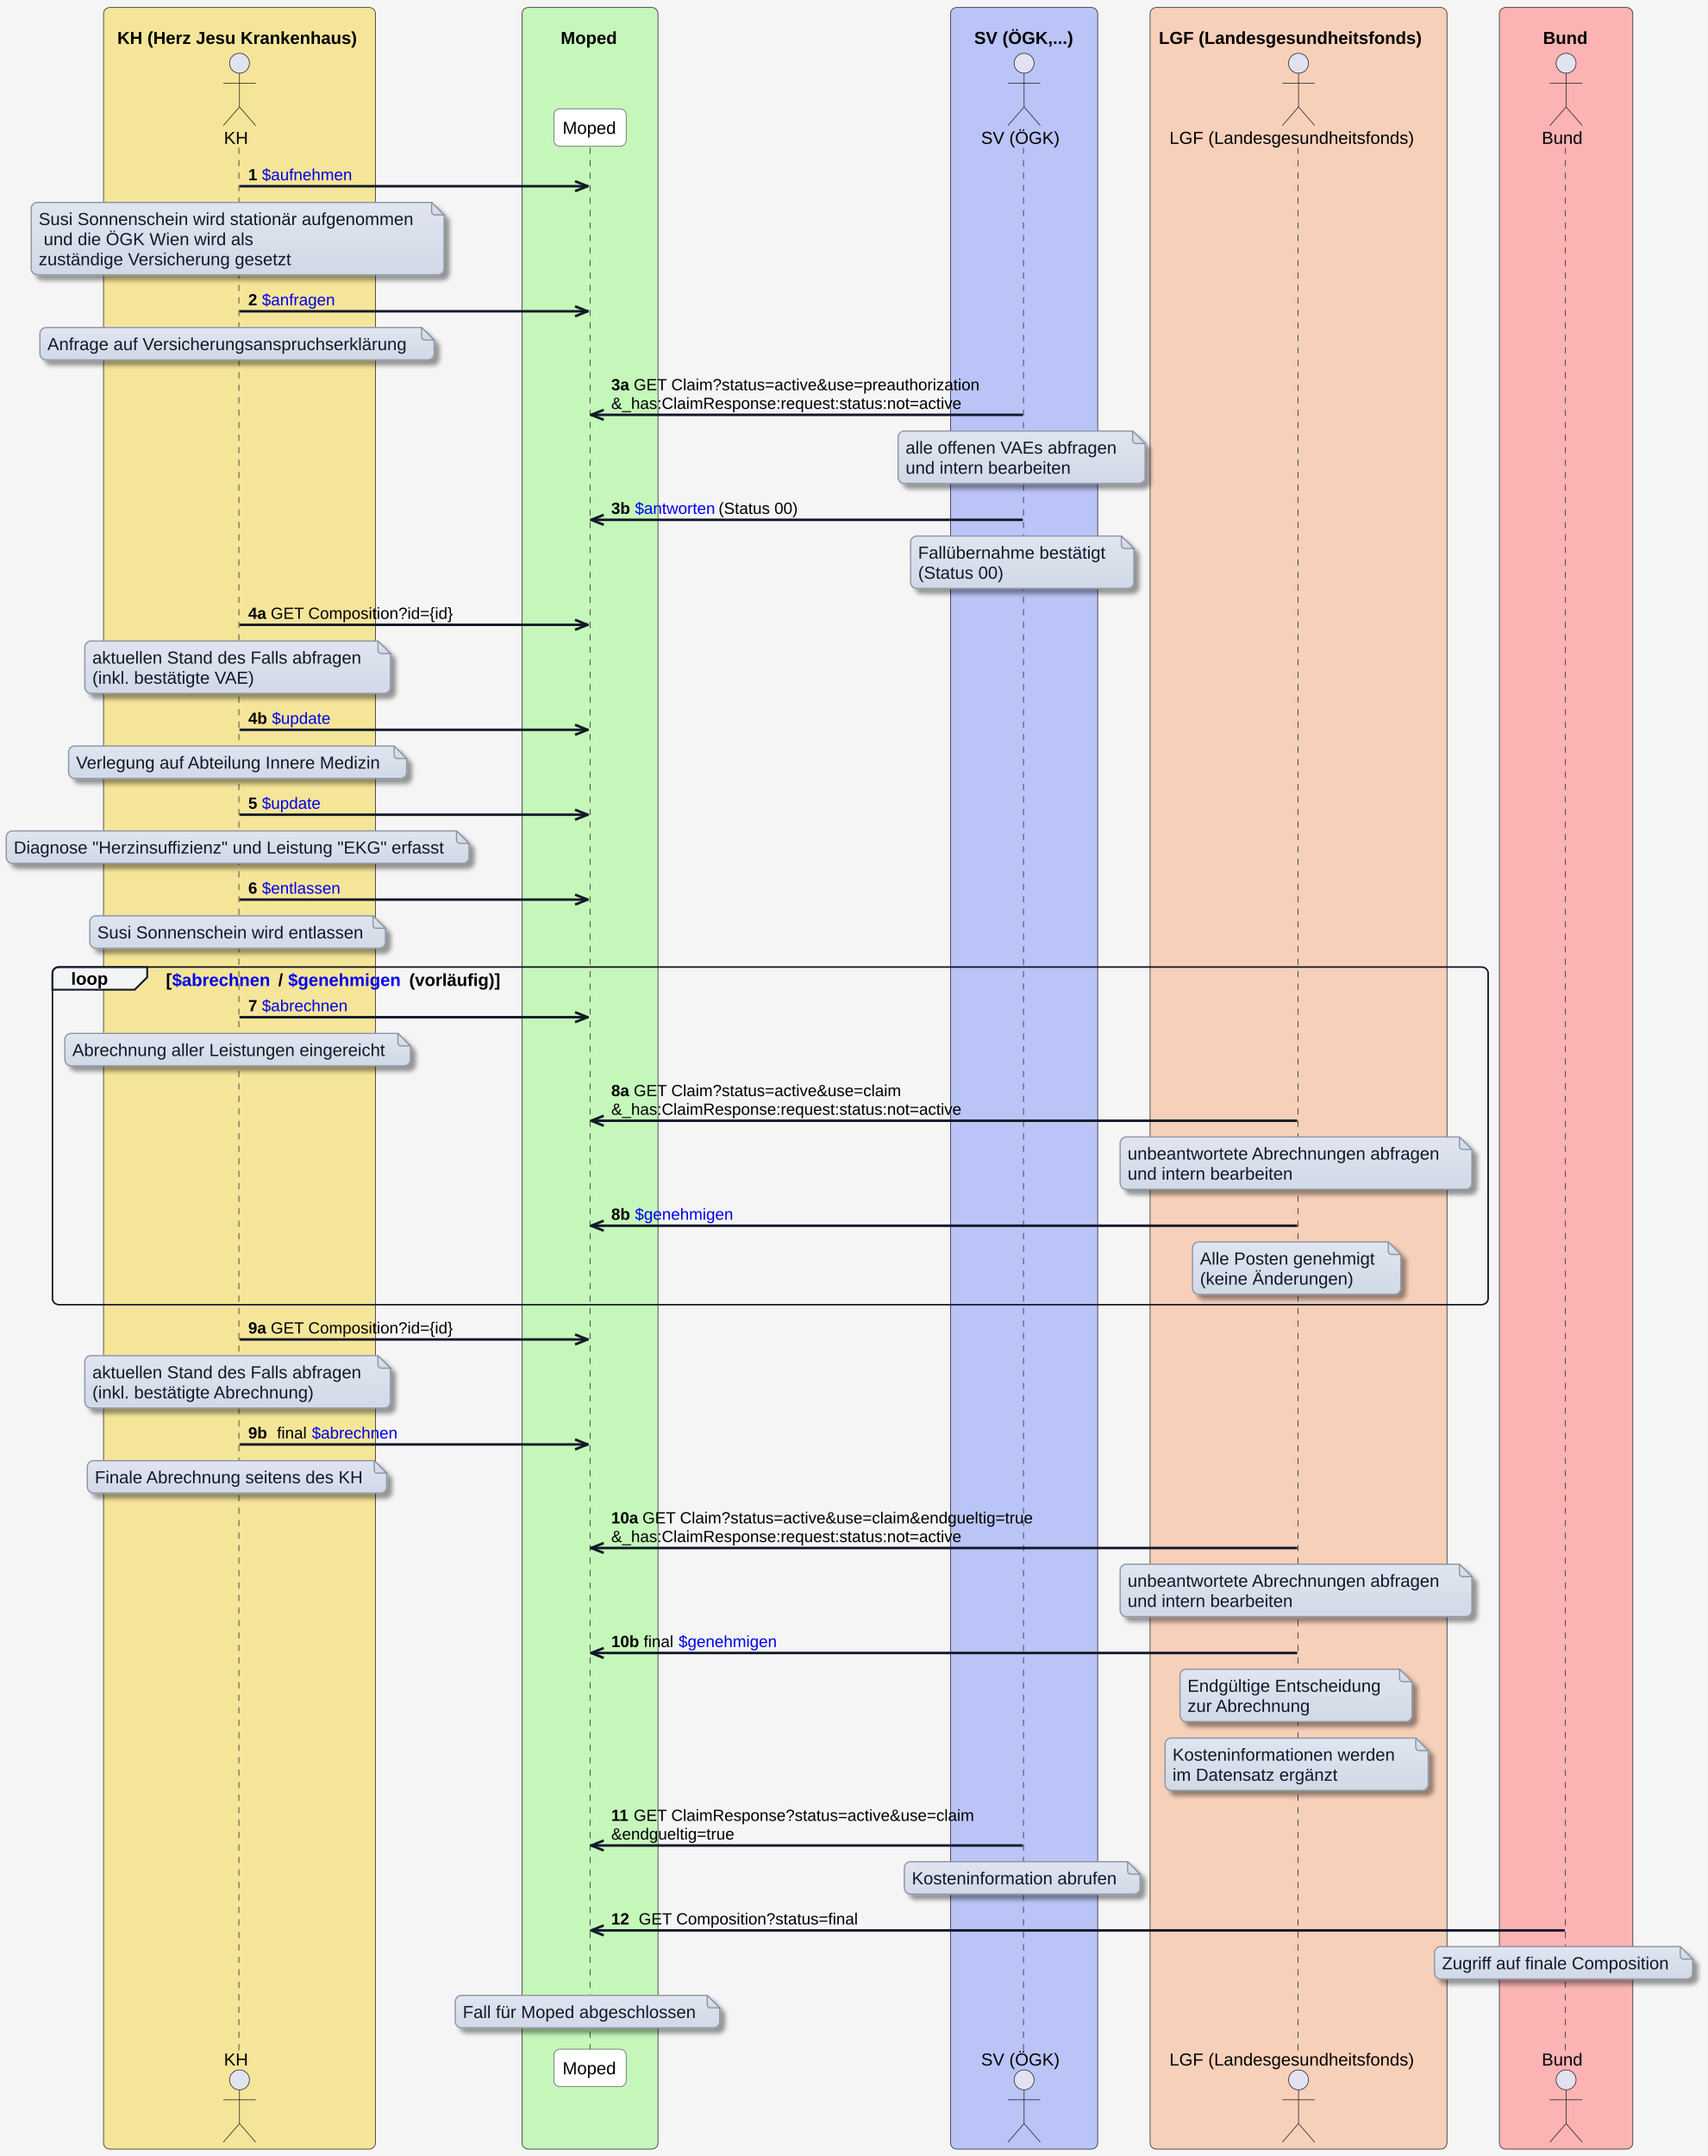
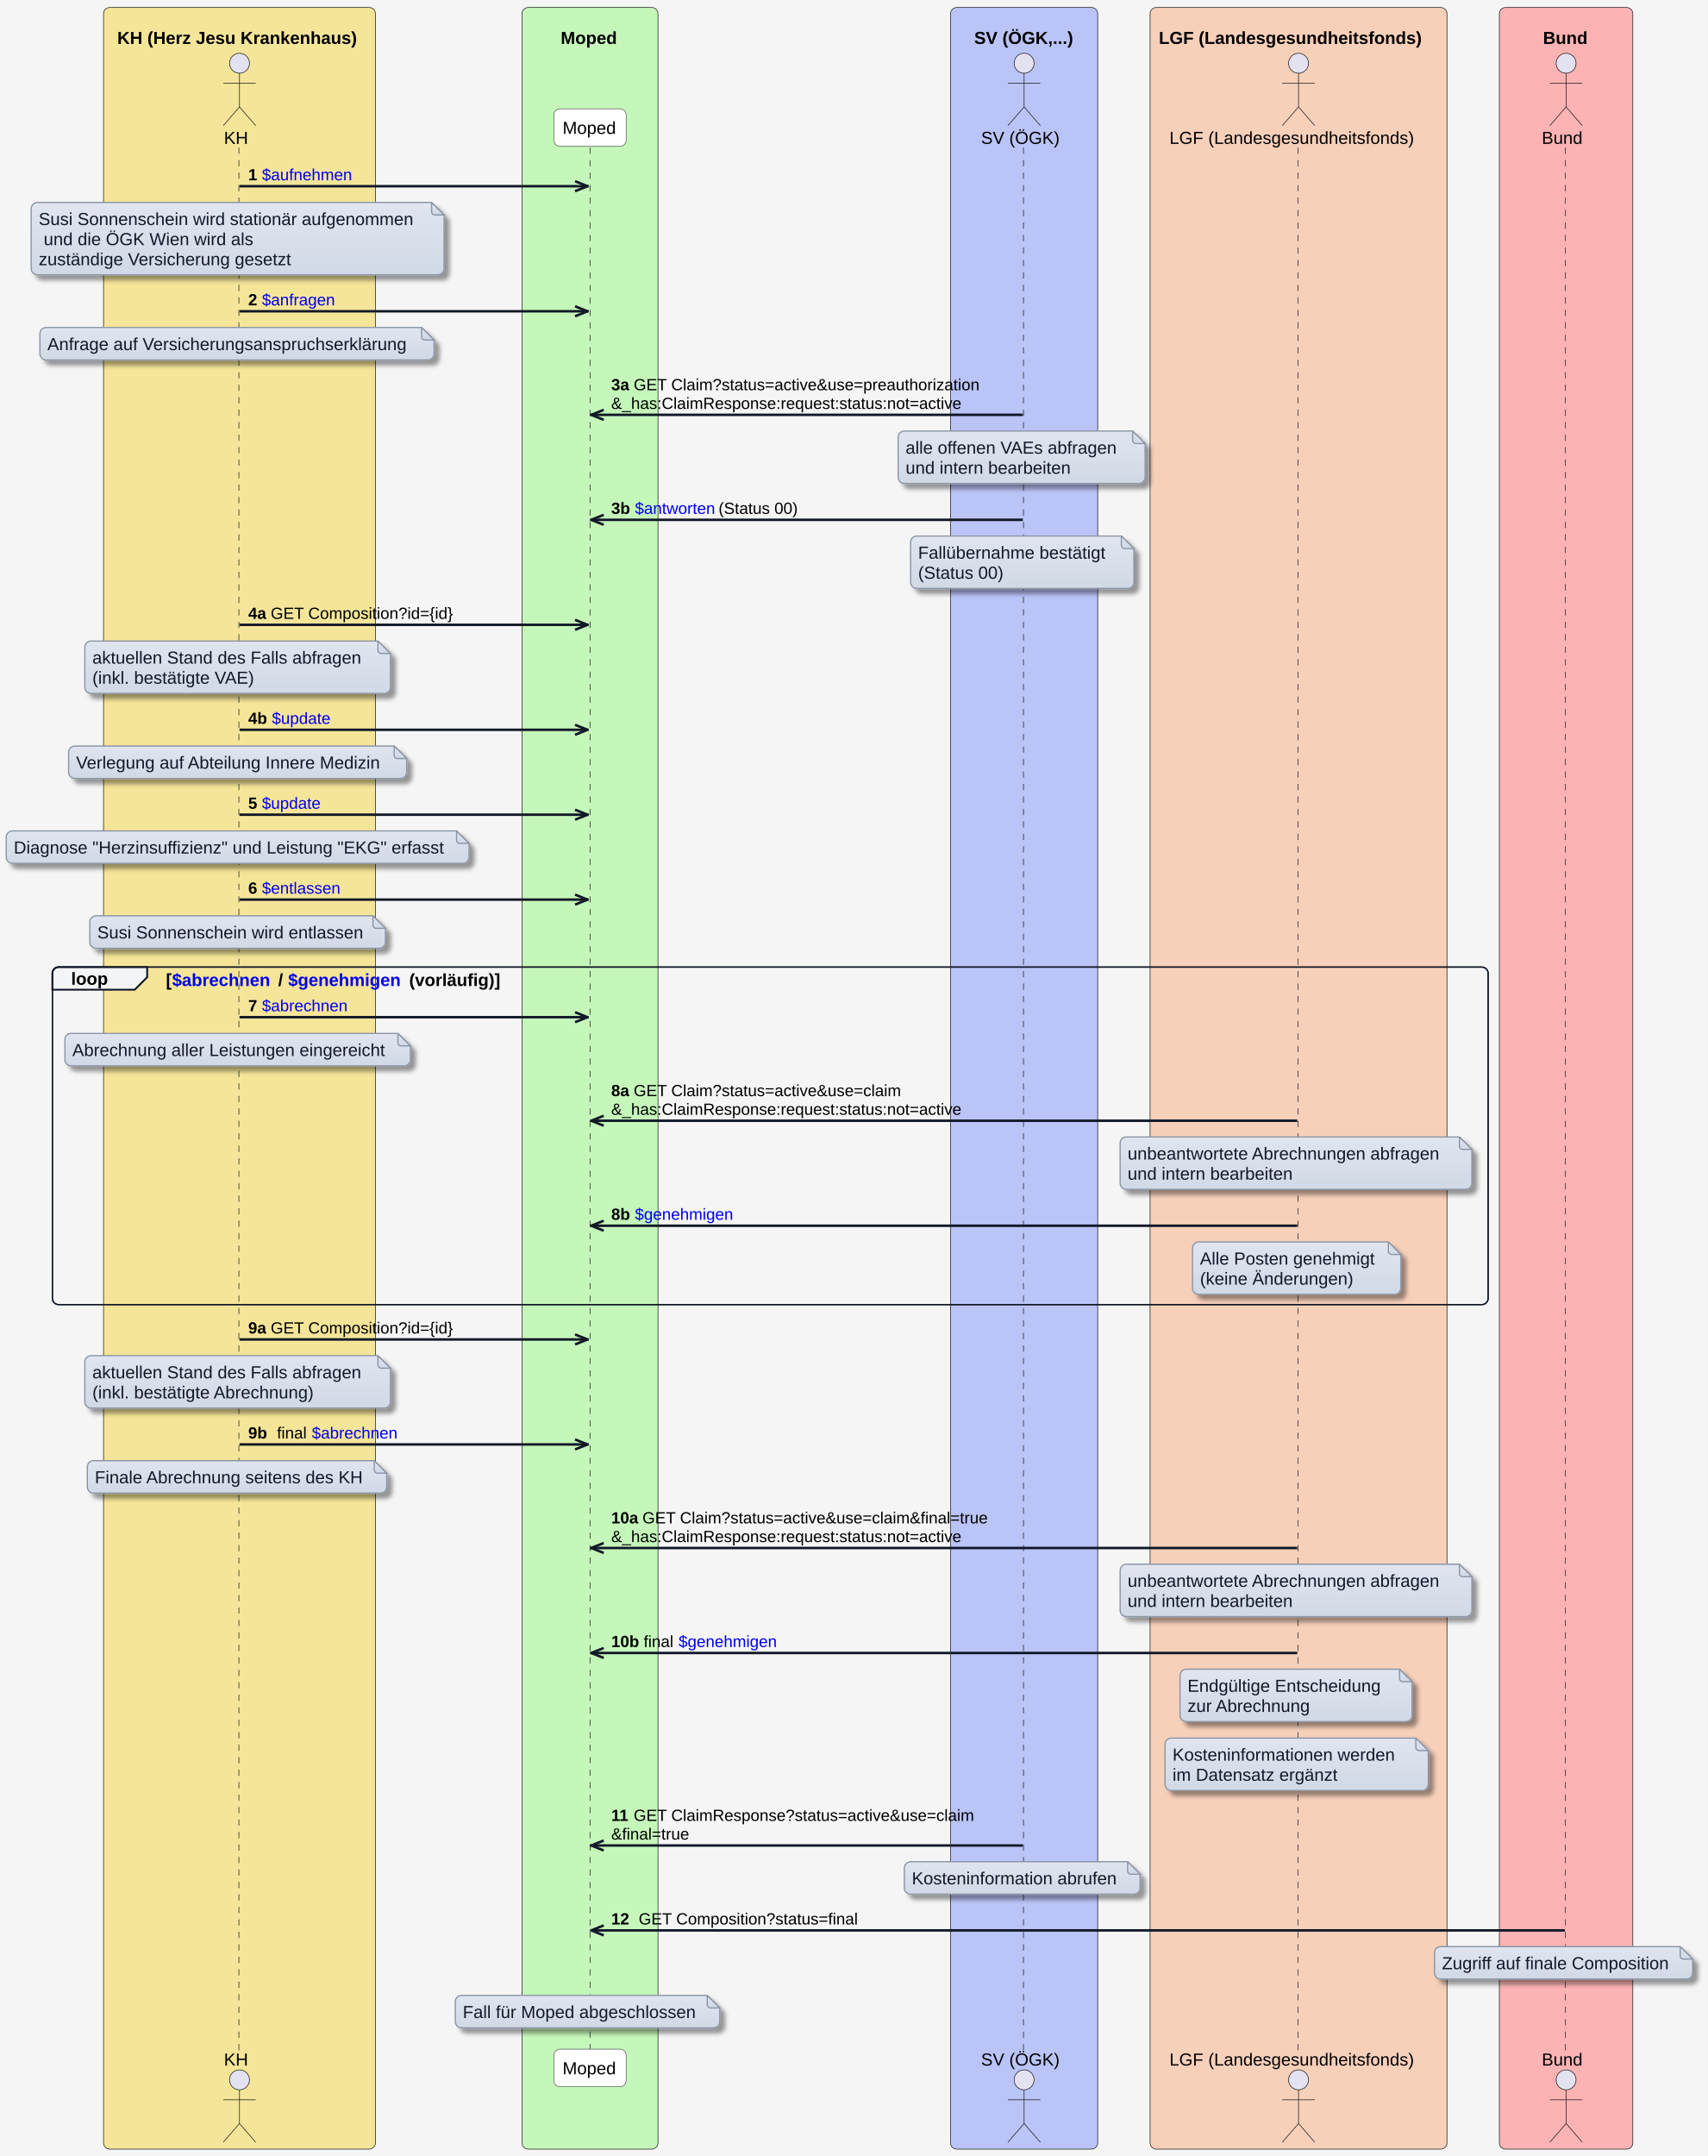
<svg xmlns="http://www.w3.org/2000/svg" xmlns:xlink="http://www.w3.org/1999/xlink" contentStyleType="text/css" height="1728px" preserveAspectRatio="none" style="width:1369px;height:1728px;background:#F5F5F5;" version="1.1" viewBox="0 0 1369 1728" width="1369px" zoomAndPan="magnify">
  <defs>
    <linearGradient id="gu6rpnaocur5y0" x1="50%" x2="50%" y1="0%" y2="100%">
      <stop offset="0%" stop-color="#E0E5F0" />
      <stop offset="100%" stop-color="#D1D9E6" />
    </linearGradient>
    <filter height="300%" id="fu6rpnaocur5y" width="300%" x="-1" y="-1">
      <feGaussianBlur result="blurOut" stdDeviation="2.0" />
      <feColorMatrix in="blurOut" result="blurOut2" type="matrix" values="0 0 0 0 0 0 0 0 0 0 0 0 0 0 0 0 0 0 .4 0" />
      <feOffset dx="4.0" dy="4.0" in="blurOut2" result="blurOut3" />
      <feBlend in="SourceGraphic" in2="blurOut3" mode="normal" />
    </filter>
  </defs>
  <g>
    <rect fill="#F5F5F5" height="1728" style="stroke:none;stroke-width:1.0;" width="1369" x="0" y="0" />
    <rect fill="#F5E599" height="1716.474" rx="5" ry="5" style="stroke:#181818;stroke-width:0.5;" width="218" x="83" y="6" />
    <text fill="#000000" font-family="Arial" font-size="14" font-weight="bold" lengthAdjust="spacing" textLength="4" x="86" y="19.132"> </text>
    <text fill="#000000" font-family="Arial" font-size="14" font-weight="bold" lengthAdjust="spacing" textLength="196" x="94" y="35.23">KH (Herz Jesu Krankenhaus)</text>
    <rect fill="#C5F7BA" height="1716.474" rx="5" ry="5" style="stroke:#181818;stroke-width:0.5;" width="109" x="418.5" y="6" />
    <text fill="#000000" font-family="Arial" font-size="14" font-weight="bold" lengthAdjust="spacing" textLength="4" x="421.5" y="19.132"> </text>
    <text fill="#000000" font-family="Arial" font-size="14" font-weight="bold" lengthAdjust="spacing" textLength="47" x="449.5" y="35.23">Moped</text>
    <rect fill="#BAC4F7" height="1716.474" rx="5" ry="5" style="stroke:#181818;stroke-width:0.5;" width="118" x="762" y="6" />
    <text fill="#000000" font-family="Arial" font-size="14" font-weight="bold" lengthAdjust="spacing" textLength="4" x="765" y="19.132"> </text>
    <text fill="#000000" font-family="Arial" font-size="14" font-weight="bold" lengthAdjust="spacing" textLength="80" x="781" y="35.23">SV (ÖGK,...)</text>
    <rect fill="#F7D0BA" height="1716.474" rx="5" ry="5" style="stroke:#181818;stroke-width:0.5;" width="238" x="922" y="6" />
    <text fill="#000000" font-family="Arial" font-size="14" font-weight="bold" lengthAdjust="spacing" textLength="4" x="925" y="19.132"> </text>
    <text fill="#000000" font-family="Arial" font-size="14" font-weight="bold" lengthAdjust="spacing" textLength="220" x="929" y="35.23">LGF (Landesgesundheitsfonds)</text>
    <rect fill="#FCB3B3" height="1716.474" rx="5" ry="5" style="stroke:#181818;stroke-width:0.5;" width="107" x="1202" y="6" />
    <text fill="#000000" font-family="Arial" font-size="14" font-weight="bold" lengthAdjust="spacing" textLength="4" x="1205" y="19.132"> </text>
    <text fill="#000000" font-family="Arial" font-size="14" font-weight="bold" lengthAdjust="spacing" textLength="37" x="1237" y="35.23">Bund</text>
    <rect fill="none" height="270.485" rx="5" ry="5" style="stroke:#111827;stroke-width:1.0;" width="1151" x="42" y="775.117" />
    <line style="stroke:#181818;stroke-width:0.5;stroke-dasharray:5.0,5.0;" x1="191.5" x2="191.5" y1="118.296" y2="1643.376" />
    <line style="stroke:#181818;stroke-width:0.5;stroke-dasharray:5.0,5.0;" x1="473" x2="473" y1="118.296" y2="1643.376" />
    <line style="stroke:#181818;stroke-width:0.5;stroke-dasharray:5.0,5.0;" x1="820.5" x2="820.5" y1="118.296" y2="1643.376" />
    <line style="stroke:#181818;stroke-width:0.5;stroke-dasharray:5.0,5.0;" x1="1040.5" x2="1040.5" y1="118.296" y2="1643.376" />
    <line style="stroke:#181818;stroke-width:0.5;stroke-dasharray:5.0,5.0;" x1="1255" x2="1255" y1="118.296" y2="1643.376" />
    <text fill="#000000" font-family="Arial" font-size="14" lengthAdjust="spacing" textLength="19" x="179.5" y="115.329">KH</text>
    <ellipse cx="192" cy="50.697" fill="#E2E2F0" rx="8" ry="8" style="stroke:#181818;stroke-width:0.5;" />
    <path d="M192,58.697 L192,85.697 M179,66.697 L205,66.697 M192,85.697 L179,100.697 M192,85.697 L205,100.697 " fill="none" style="stroke:#181818;stroke-width:0.5;" />
    <text fill="#000000" font-family="Arial" font-size="14" lengthAdjust="spacing" textLength="19" x="179.5" y="1655.507">KH</text>
    <ellipse cx="192" cy="1666.974" fill="#E2E2F0" rx="8" ry="8" style="stroke:#181818;stroke-width:0.5;" />
    <path d="M192,1674.974 L192,1701.974 M179,1682.974 L205,1682.974 M192,1701.974 L179,1716.974 M192,1701.974 L205,1716.974 " fill="none" style="stroke:#181818;stroke-width:0.5;" />
    <rect fill="#FFFFFF" height="30.099" rx="5" ry="5" style="stroke:#555555;stroke-width:0.5;" width="58" x="444" y="87.197" />
    <text fill="#000000" font-family="Arial" font-size="14" lengthAdjust="spacing" textLength="44" x="451" y="107.329">Moped</text>
    <rect fill="#FFFFFF" height="30.099" rx="5" ry="5" style="stroke:#555555;stroke-width:0.5;" width="58" x="444" y="1642.376" />
    <text fill="#000000" font-family="Arial" font-size="14" lengthAdjust="spacing" textLength="44" x="451" y="1662.507">Moped</text>
    <text fill="#000000" font-family="Arial" font-size="14" lengthAdjust="spacing" textLength="63" x="786.5" y="115.329">SV (ÖGK)</text>
    <ellipse cx="821" cy="50.697" fill="#E2E2F0" rx="8" ry="8" style="stroke:#181818;stroke-width:0.5;" />
    <path d="M821,58.697 L821,85.697 M808,66.697 L834,66.697 M821,85.697 L808,100.697 M821,85.697 L834,100.697 " fill="none" style="stroke:#181818;stroke-width:0.5;" />
    <text fill="#000000" font-family="Arial" font-size="14" lengthAdjust="spacing" textLength="63" x="786.5" y="1655.507">SV (ÖGK)</text>
    <ellipse cx="821" cy="1666.974" fill="#E2E2F0" rx="8" ry="8" style="stroke:#181818;stroke-width:0.5;" />
    <path d="M821,1674.974 L821,1701.974 M808,1682.974 L834,1682.974 M821,1701.974 L808,1716.974 M821,1701.974 L834,1716.974 " fill="none" style="stroke:#181818;stroke-width:0.5;" />
    <text fill="#000000" font-family="Arial" font-size="14" lengthAdjust="spacing" textLength="201" x="937.5" y="115.329">LGF (Landesgesundheitsfonds)</text>
    <ellipse cx="1041" cy="50.697" fill="#E2E2F0" rx="8" ry="8" style="stroke:#181818;stroke-width:0.5;" />
    <path d="M1041,58.697 L1041,85.697 M1028,66.697 L1054,66.697 M1041,85.697 L1028,100.697 M1041,85.697 L1054,100.697 " fill="none" style="stroke:#181818;stroke-width:0.5;" />
    <text fill="#000000" font-family="Arial" font-size="14" lengthAdjust="spacing" textLength="201" x="937.5" y="1655.507">LGF (Landesgesundheitsfonds)</text>
    <ellipse cx="1041" cy="1666.974" fill="#E2E2F0" rx="8" ry="8" style="stroke:#181818;stroke-width:0.5;" />
    <path d="M1041,1674.974 L1041,1701.974 M1028,1682.974 L1054,1682.974 M1041,1701.974 L1028,1716.974 M1041,1701.974 L1054,1716.974 " fill="none" style="stroke:#181818;stroke-width:0.5;" />
    <text fill="#000000" font-family="Arial" font-size="14" lengthAdjust="spacing" textLength="33" x="1236" y="115.329">Bund</text>
    <ellipse cx="1255.5" cy="50.697" fill="#E2E2F0" rx="8" ry="8" style="stroke:#181818;stroke-width:0.5;" />
    <path d="M1255.5,58.697 L1255.5,85.697 M1242.5,66.697 L1268.5,66.697 M1255.5,85.697 L1242.5,100.697 M1255.5,85.697 L1268.5,100.697 " fill="none" style="stroke:#181818;stroke-width:0.5;" />
    <text fill="#000000" font-family="Arial" font-size="14" lengthAdjust="spacing" textLength="33" x="1236" y="1655.507">Bund</text>
    <ellipse cx="1255.5" cy="1666.974" fill="#E2E2F0" rx="8" ry="8" style="stroke:#181818;stroke-width:0.5;" />
    <path d="M1255.5,1674.974 L1255.5,1701.974 M1242.5,1682.974 L1268.5,1682.974 M1255.5,1701.974 L1242.5,1716.974 M1255.5,1701.974 L1268.5,1716.974 " fill="none" style="stroke:#181818;stroke-width:0.5;" />
    <line style="stroke:#111827;stroke-width:2.0;" x1="471" x2="461" y1="149.245" y2="145.245" />
    <line style="stroke:#111827;stroke-width:2.0;" x1="471" x2="461" y1="149.245" y2="153.245" />
    <line style="stroke:#111827;stroke-width:2.0;" x1="192" x2="472" y1="149.245" y2="149.245" />
    <text fill="#000000" font-family="Arial" font-size="13" font-weight="bold" lengthAdjust="spacing" textLength="7" x="199" y="144.49">1</text>
    <text fill="#000000" font-family="Arial" font-size="13" lengthAdjust="spacing" textLength="4" x="206" y="144.49"> </text>
    <a href="OperationDefinition-MOPED.Patient.Aufnehmen.html" target="_top" title="OperationDefinition-MOPED.Patient.Aufnehmen.html" xlink:actuate="onRequest" xlink:href="OperationDefinition-MOPED.Patient.Aufnehmen.html" xlink:show="new" xlink:title="OperationDefinition-MOPED.Patient.Aufnehmen.html" xlink:type="simple">
      <text fill="#0000EE" font-family="Arial" font-size="13" lengthAdjust="spacing" textLength="71" x="210" y="144.49">$aufnehmen</text>
    </a>
    <path d="M25,167.245 L25,215.245 A5,5 0 0 0 30,220.245 L351,220.245 A5,5 0 0 0 356,215.245 L356,172.245 L346,162.245 L30,162.245 A5,5 0 0 0 25,167.245 " fill="url(#gu6rpnaocur5y0)" filter="url(#fu6rpnaocur5y)" style="stroke:#8B95A5;stroke-width:1.0;" />
    <path d="M346,162.245 L346,169.745 A2.5,2.5 0 0 0 348.5,172.245 L356,172.245 L346,162.245 " fill="url(#gu6rpnaocur5y0)" style="stroke:#8B95A5;stroke-width:1.0;" />
    <text fill="#111827" font-family="Arial" font-size="14" lengthAdjust="spacing" textLength="306" x="31" y="180.376">Susi Sonnenschein wird stationär aufgenommen</text>
    <text fill="#111827" font-family="Arial" font-size="14" lengthAdjust="spacing" textLength="170" x="35" y="196.475">und die ÖGK Wien wird als</text>
    <text fill="#111827" font-family="Arial" font-size="14" lengthAdjust="spacing" textLength="207" x="31" y="212.574">zuständige Versicherung gesetzt</text>
    <line style="stroke:#111827;stroke-width:2.0;" x1="471" x2="461" y1="249.489" y2="245.489" />
    <line style="stroke:#111827;stroke-width:2.0;" x1="471" x2="461" y1="249.489" y2="253.489" />
    <line style="stroke:#111827;stroke-width:2.0;" x1="192" x2="472" y1="249.489" y2="249.489" />
    <text fill="#000000" font-family="Arial" font-size="13" font-weight="bold" lengthAdjust="spacing" textLength="7" x="199" y="244.734">2</text>
    <text fill="#000000" font-family="Arial" font-size="13" lengthAdjust="spacing" textLength="4" x="206" y="244.734"> </text>
    <a href="OperationDefinition-MOPED.VAERequest.Anfragen.html" target="_top" title="OperationDefinition-MOPED.VAERequest.Anfragen.html" xlink:actuate="onRequest" xlink:href="OperationDefinition-MOPED.VAERequest.Anfragen.html" xlink:show="new" xlink:title="OperationDefinition-MOPED.VAERequest.Anfragen.html" xlink:type="simple">
      <text fill="#0000EE" font-family="Arial" font-size="13" lengthAdjust="spacing" textLength="57" x="210" y="244.734">$anfragen</text>
    </a>
    <path d="M32,267.489 L32,283.489 A5,5 0 0 0 37,288.489 L343,288.489 A5,5 0 0 0 348,283.489 L348,272.489 L338,262.489 L37,262.489 A5,5 0 0 0 32,267.489 " fill="url(#gu6rpnaocur5y0)" filter="url(#fu6rpnaocur5y)" style="stroke:#8B95A5;stroke-width:1.0;" />
    <path d="M338,262.489 L338,269.989 A2.5,2.5 0 0 0 340.5,272.489 L348,272.489 L338,262.489 " fill="url(#gu6rpnaocur5y0)" style="stroke:#8B95A5;stroke-width:1.0;" />
    <text fill="#111827" font-family="Arial" font-size="14" lengthAdjust="spacing" textLength="295" x="38" y="280.621">Anfrage auf Versicherungsanspruchserklärung</text>
    <line style="stroke:#111827;stroke-width:2.0;" x1="474" x2="484" y1="332.485" y2="328.485" />
    <line style="stroke:#111827;stroke-width:2.0;" x1="474" x2="484" y1="332.485" y2="336.485" />
    <line style="stroke:#111827;stroke-width:2.0;" x1="473" x2="820" y1="332.485" y2="332.485" />
    <text fill="#000000" font-family="Arial" font-size="13" font-weight="bold" lengthAdjust="spacing" textLength="14" x="490" y="312.782">3a</text>
    <text fill="#000000" font-family="Arial" font-size="13" lengthAdjust="spacing" textLength="280" x="508" y="312.782">GET Claim?status=active&amp;use=preauthorization</text>
    <text fill="#000000" font-family="Arial" font-size="13" lengthAdjust="spacing" textLength="284" x="490" y="327.731">&amp;_has:ClaimResponse:request:status:not=active</text>
    <path d="M720,350.485 L720,382.485 A5,5 0 0 0 725,387.485 L913,387.485 A5,5 0 0 0 918,382.485 L918,355.485 L908,345.485 L725,345.485 A5,5 0 0 0 720,350.485 " fill="url(#gu6rpnaocur5y0)" filter="url(#fu6rpnaocur5y)" style="stroke:#8B95A5;stroke-width:1.0;" />
    <path d="M908,345.485 L908,352.985 A2.5,2.5 0 0 0 910.5,355.485 L918,355.485 L908,345.485 " fill="url(#gu6rpnaocur5y0)" style="stroke:#8B95A5;stroke-width:1.0;" />
    <text fill="#111827" font-family="Arial" font-size="14" lengthAdjust="spacing" textLength="173" x="726" y="363.617">alle offenen VAEs abfragen</text>
    <text fill="#111827" font-family="Arial" font-size="14" lengthAdjust="spacing" textLength="136" x="726" y="379.716">und intern bearbeiten</text>
    <line style="stroke:#111827;stroke-width:2.0;" x1="474" x2="484" y1="416.631" y2="412.631" />
    <line style="stroke:#111827;stroke-width:2.0;" x1="474" x2="484" y1="416.631" y2="420.631" />
    <line style="stroke:#111827;stroke-width:2.0;" x1="473" x2="820" y1="416.631" y2="416.631" />
    <text fill="#000000" font-family="Arial" font-size="13" font-weight="bold" lengthAdjust="spacing" textLength="15" x="490" y="411.877">3b</text>
    <text fill="#000000" font-family="Arial" font-size="13" lengthAdjust="spacing" textLength="4" x="505" y="411.877"> </text>
    <a href="OperationDefinition-MOPED.Auf.Request.Antworten.html" target="_top" title="OperationDefinition-MOPED.Auf.Request.Antworten.html" xlink:actuate="onRequest" xlink:href="OperationDefinition-MOPED.Auf.Request.Antworten.html" xlink:show="new" xlink:title="OperationDefinition-MOPED.Auf.Request.Antworten.html" xlink:type="simple">
      <text fill="#0000EE" font-family="Arial" font-size="13" lengthAdjust="spacing" textLength="63" x="509" y="411.877">$antworten</text>
    </a>
    <text fill="#000000" font-family="Arial" font-size="13" lengthAdjust="spacing" textLength="64" x="576" y="411.877">(Status 00)</text>
    <path d="M730,434.631 L730,466.631 A5,5 0 0 0 735,471.631 L904,471.631 A5,5 0 0 0 909,466.631 L909,439.631 L899,429.631 L735,429.631 A5,5 0 0 0 730,434.631 " fill="url(#gu6rpnaocur5y0)" filter="url(#fu6rpnaocur5y)" style="stroke:#8B95A5;stroke-width:1.0;" />
    <path d="M899,429.631 L899,437.131 A2.5,2.5 0 0 0 901.5,439.631 L909,439.631 L899,429.631 " fill="url(#gu6rpnaocur5y0)" style="stroke:#8B95A5;stroke-width:1.0;" />
    <text fill="#111827" font-family="Arial" font-size="14" lengthAdjust="spacing" textLength="154" x="736" y="447.763">Fallübernahme bestätigt</text>
    <text fill="#111827" font-family="Arial" font-size="14" lengthAdjust="spacing" textLength="70" x="736" y="463.862">(Status 00)</text>
    <line style="stroke:#111827;stroke-width:2.0;" x1="471" x2="461" y1="500.777" y2="496.777" />
    <line style="stroke:#111827;stroke-width:2.0;" x1="471" x2="461" y1="500.777" y2="504.777" />
    <line style="stroke:#111827;stroke-width:2.0;" x1="192" x2="472" y1="500.777" y2="500.777" />
    <text fill="#000000" font-family="Arial" font-size="13" font-weight="bold" lengthAdjust="spacing" textLength="14" x="199" y="496.022">4a</text>
    <text fill="#000000" font-family="Arial" font-size="13" lengthAdjust="spacing" textLength="146" x="217" y="496.022">GET Composition?id={id}</text>
    <path d="M68,518.777 L68,550.777 A5,5 0 0 0 73,555.777 L308,555.777 A5,5 0 0 0 313,550.777 L313,523.777 L303,513.777 L73,513.777 A5,5 0 0 0 68,518.777 " fill="url(#gu6rpnaocur5y0)" filter="url(#fu6rpnaocur5y)" style="stroke:#8B95A5;stroke-width:1.0;" />
    <path d="M303,513.777 L303,521.277 A2.5,2.5 0 0 0 305.5,523.777 L313,523.777 L303,513.777 " fill="url(#gu6rpnaocur5y0)" style="stroke:#8B95A5;stroke-width:1.0;" />
    <text fill="#111827" font-family="Arial" font-size="14" lengthAdjust="spacing" textLength="220" x="74" y="531.909">aktuellen Stand des Falls abfragen</text>
    <text fill="#111827" font-family="Arial" font-size="14" lengthAdjust="spacing" textLength="132" x="74" y="548.008">(inkl. bestätigte VAE)</text>
    <line style="stroke:#111827;stroke-width:2.0;" x1="471" x2="461" y1="584.923" y2="580.923" />
    <line style="stroke:#111827;stroke-width:2.0;" x1="471" x2="461" y1="584.923" y2="588.923" />
    <line style="stroke:#111827;stroke-width:2.0;" x1="192" x2="472" y1="584.923" y2="584.923" />
    <text fill="#000000" font-family="Arial" font-size="13" font-weight="bold" lengthAdjust="spacing" textLength="15" x="199" y="580.168">4b</text>
    <text fill="#000000" font-family="Arial" font-size="13" lengthAdjust="spacing" textLength="4" x="214" y="580.168"> </text>
    <a href="OperationDefinition-MOPED.Daten.Update.html" target="_top" title="OperationDefinition-MOPED.Daten.Update.html" xlink:actuate="onRequest" xlink:href="OperationDefinition-MOPED.Daten.Update.html" xlink:show="new" xlink:title="OperationDefinition-MOPED.Daten.Update.html" xlink:type="simple">
      <text fill="#0000EE" font-family="Arial" font-size="13" lengthAdjust="spacing" textLength="46" x="218" y="580.168">$update</text>
    </a>
    <path d="M55,602.923 L55,618.923 A5,5 0 0 0 60,623.923 L321,623.923 A5,5 0 0 0 326,618.923 L326,607.923 L316,597.923 L60,597.923 A5,5 0 0 0 55,602.923 " fill="url(#gu6rpnaocur5y0)" filter="url(#fu6rpnaocur5y)" style="stroke:#8B95A5;stroke-width:1.0;" />
    <path d="M316,597.923 L316,605.423 A2.5,2.5 0 0 0 318.5,607.923 L326,607.923 L316,597.923 " fill="url(#gu6rpnaocur5y0)" style="stroke:#8B95A5;stroke-width:1.0;" />
    <text fill="#111827" font-family="Arial" font-size="14" lengthAdjust="spacing" textLength="250" x="61" y="616.055">Verlegung auf Abteilung Innere Medizin</text>
    <line style="stroke:#111827;stroke-width:2.0;" x1="471" x2="461" y1="652.971" y2="648.971" />
    <line style="stroke:#111827;stroke-width:2.0;" x1="471" x2="461" y1="652.971" y2="656.971" />
    <line style="stroke:#111827;stroke-width:2.0;" x1="192" x2="472" y1="652.971" y2="652.971" />
    <text fill="#000000" font-family="Arial" font-size="13" font-weight="bold" lengthAdjust="spacing" textLength="7" x="199" y="648.216">5</text>
    <text fill="#000000" font-family="Arial" font-size="13" lengthAdjust="spacing" textLength="4" x="206" y="648.216"> </text>
    <a href="OperationDefinition-MOPED.Daten.Update.html" target="_top" title="OperationDefinition-MOPED.Daten.Update.html" xlink:actuate="onRequest" xlink:href="OperationDefinition-MOPED.Daten.Update.html" xlink:show="new" xlink:title="OperationDefinition-MOPED.Daten.Update.html" xlink:type="simple">
      <text fill="#0000EE" font-family="Arial" font-size="13" lengthAdjust="spacing" textLength="46" x="210" y="648.216">$update</text>
    </a>
    <path d="M5,670.971 L5,686.971 A5,5 0 0 0 10,691.971 L371,691.971 A5,5 0 0 0 376,686.971 L376,675.971 L366,665.971 L10,665.971 A5,5 0 0 0 5,670.971 " fill="url(#gu6rpnaocur5y0)" filter="url(#fu6rpnaocur5y)" style="stroke:#8B95A5;stroke-width:1.0;" />
    <path d="M366,665.971 L366,673.471 A2.5,2.5 0 0 0 368.5,675.971 L376,675.971 L366,665.971 " fill="url(#gu6rpnaocur5y0)" style="stroke:#8B95A5;stroke-width:1.0;" />
    <text fill="#111827" font-family="Arial" font-size="14" lengthAdjust="spacing" textLength="350" x="11" y="684.102">Diagnose "Herzinsuffizienz" und Leistung "EKG" erfasst</text>
    <line style="stroke:#111827;stroke-width:2.0;" x1="471" x2="461" y1="721.018" y2="717.018" />
    <line style="stroke:#111827;stroke-width:2.0;" x1="471" x2="461" y1="721.018" y2="725.018" />
    <line style="stroke:#111827;stroke-width:2.0;" x1="192" x2="472" y1="721.018" y2="721.018" />
    <text fill="#000000" font-family="Arial" font-size="13" font-weight="bold" lengthAdjust="spacing" textLength="7" x="199" y="716.263">6</text>
    <text fill="#000000" font-family="Arial" font-size="13" lengthAdjust="spacing" textLength="4" x="206" y="716.263"> </text>
    <a href="OperationDefinition-MOPED.Patient.Entlassen.html" target="_top" title="OperationDefinition-MOPED.Patient.Entlassen.html" xlink:actuate="onRequest" xlink:href="OperationDefinition-MOPED.Patient.Entlassen.html" xlink:show="new" xlink:title="OperationDefinition-MOPED.Patient.Entlassen.html" xlink:type="simple">
      <text fill="#0000EE" font-family="Arial" font-size="13" lengthAdjust="spacing" textLength="63" x="210" y="716.263">$entlassen</text>
    </a>
    <path d="M72,739.018 L72,755.018 A5,5 0 0 0 77,760.018 L304,760.018 A5,5 0 0 0 309,755.018 L309,744.018 L299,734.018 L77,734.018 A5,5 0 0 0 72,739.018 " fill="url(#gu6rpnaocur5y0)" filter="url(#fu6rpnaocur5y)" style="stroke:#8B95A5;stroke-width:1.0;" />
    <path d="M299,734.018 L299,741.518 A2.5,2.5 0 0 0 301.5,744.018 L309,744.018 L299,734.018 " fill="url(#gu6rpnaocur5y0)" style="stroke:#8B95A5;stroke-width:1.0;" />
    <text fill="#111827" font-family="Arial" font-size="14" lengthAdjust="spacing" textLength="216" x="78" y="752.15">Susi Sonnenschein wird entlassen</text>
    <path d="M47,775.117 L118,775.117 L118,783.215 L108,793.215 L42,793.215 L42,780.117 A5,5 0 0 1 47,775.117 " fill="#F3F4F6" style="stroke:#111827;stroke-width:1.5;" />
    <rect fill="none" height="270.485" rx="5" ry="5" style="stroke:#111827;stroke-width:1.0;" width="1151" x="42" y="775.117" />
    <text fill="#000000" font-family="Arial" font-size="14" font-weight="bold" lengthAdjust="spacing" textLength="31" x="57" y="789.249">loop</text>
    <text fill="#000000" font-family="Arial" font-size="14" font-weight="bold" lengthAdjust="spacing" textLength="5" x="133" y="790.249">[</text>
    <a href="OperationDefinition-MOPED.Encounter.Abrechnen.html" target="_top" title="OperationDefinition-MOPED.Encounter.Abrechnen.html" xlink:actuate="onRequest" xlink:href="OperationDefinition-MOPED.Encounter.Abrechnen.html" xlink:show="new" xlink:title="OperationDefinition-MOPED.Encounter.Abrechnen.html" xlink:type="simple">
      <text fill="#0000EE" font-family="Arial" font-size="14" font-weight="bold" lengthAdjust="spacing" textLength="81" x="138" y="790.249">$abrechnen</text>
    </a>
    <text fill="#000000" font-family="Arial" font-size="14" font-weight="bold" lengthAdjust="spacing" textLength="4" x="223" y="790.249">/</text>
    <a href="OperationDefinition-MOPED.Abrechnung.Genehmigen.html" target="_top" title="OperationDefinition-MOPED.Abrechnung.Genehmigen.html" xlink:actuate="onRequest" xlink:href="OperationDefinition-MOPED.Abrechnung.Genehmigen.html" xlink:show="new" xlink:title="OperationDefinition-MOPED.Abrechnung.Genehmigen.html" xlink:type="simple">
      <text fill="#0000EE" font-family="Arial" font-size="14" font-weight="bold" lengthAdjust="spacing" textLength="93" x="231" y="790.249">$genehmigen</text>
    </a>
    <text fill="#000000" font-family="Arial" font-size="14" font-weight="bold" lengthAdjust="spacing" textLength="76" x="328" y="790.249">(vorläufig)]</text>
    <line style="stroke:#111827;stroke-width:2.0;" x1="471" x2="461" y1="815.263" y2="811.263" />
    <line style="stroke:#111827;stroke-width:2.0;" x1="471" x2="461" y1="815.263" y2="819.263" />
    <line style="stroke:#111827;stroke-width:2.0;" x1="192" x2="472" y1="815.263" y2="815.263" />
    <text fill="#000000" font-family="Arial" font-size="13" font-weight="bold" lengthAdjust="spacing" textLength="7" x="199" y="810.508">7</text>
    <text fill="#000000" font-family="Arial" font-size="13" lengthAdjust="spacing" textLength="4" x="206" y="810.508"> </text>
    <a href="OperationDefinition-MOPED.Encounter.Abrechnen.html" target="_top" title="OperationDefinition-MOPED.Encounter.Abrechnen.html" xlink:actuate="onRequest" xlink:href="OperationDefinition-MOPED.Encounter.Abrechnen.html" xlink:show="new" xlink:title="OperationDefinition-MOPED.Encounter.Abrechnen.html" xlink:type="simple">
      <text fill="#0000EE" font-family="Arial" font-size="13" lengthAdjust="spacing" textLength="67" x="210" y="810.508">$abrechnen</text>
    </a>
    <path d="M52,833.263 L52,849.263 A5,5 0 0 0 57,854.263 L324,854.263 A5,5 0 0 0 329,849.263 L329,838.263 L319,828.263 L57,828.263 A5,5 0 0 0 52,833.263 " fill="url(#gu6rpnaocur5y0)" filter="url(#fu6rpnaocur5y)" style="stroke:#8B95A5;stroke-width:1.0;" />
    <path d="M319,828.263 L319,835.763 A2.5,2.5 0 0 0 321.5,838.263 L329,838.263 L319,828.263 " fill="url(#gu6rpnaocur5y0)" style="stroke:#8B95A5;stroke-width:1.0;" />
    <text fill="#111827" font-family="Arial" font-size="14" lengthAdjust="spacing" textLength="256" x="58" y="846.394">Abrechnung aller Leistungen eingereicht</text>
    <line style="stroke:#111827;stroke-width:2.0;" x1="474" x2="484" y1="898.259" y2="894.259" />
    <line style="stroke:#111827;stroke-width:2.0;" x1="474" x2="484" y1="898.259" y2="902.259" />
    <line style="stroke:#111827;stroke-width:2.0;" x1="473" x2="1040" y1="898.259" y2="898.259" />
    <text fill="#000000" font-family="Arial" font-size="13" font-weight="bold" lengthAdjust="spacing" textLength="14" x="490" y="878.555">8a</text>
    <text fill="#000000" font-family="Arial" font-size="13" lengthAdjust="spacing" textLength="219" x="508" y="878.555">GET Claim?status=active&amp;use=claim</text>
    <text fill="#000000" font-family="Arial" font-size="13" lengthAdjust="spacing" textLength="284" x="490" y="893.504">&amp;_has:ClaimResponse:request:status:not=active</text>
    <path d="M898,916.259 L898,948.259 A5,5 0 0 0 903,953.259 L1175,953.259 A5,5 0 0 0 1180,948.259 L1180,921.259 L1170,911.259 L903,911.259 A5,5 0 0 0 898,916.259 " fill="url(#gu6rpnaocur5y0)" filter="url(#fu6rpnaocur5y)" style="stroke:#8B95A5;stroke-width:1.0;" />
    <path d="M1170,911.259 L1170,918.759 A2.5,2.5 0 0 0 1172.5,921.259 L1180,921.259 L1170,911.259 " fill="url(#gu6rpnaocur5y0)" style="stroke:#8B95A5;stroke-width:1.0;" />
    <text fill="#111827" font-family="Arial" font-size="14" lengthAdjust="spacing" textLength="257" x="904" y="929.391">unbeantwortete Abrechnungen abfragen</text>
    <text fill="#111827" font-family="Arial" font-size="14" lengthAdjust="spacing" textLength="136" x="904" y="945.489">und intern bearbeiten</text>
    <line style="stroke:#111827;stroke-width:2.0;" x1="474" x2="484" y1="982.405" y2="978.405" />
    <line style="stroke:#111827;stroke-width:2.0;" x1="474" x2="484" y1="982.405" y2="986.405" />
    <line style="stroke:#111827;stroke-width:2.0;" x1="473" x2="1040" y1="982.405" y2="982.405" />
    <text fill="#000000" font-family="Arial" font-size="13" font-weight="bold" lengthAdjust="spacing" textLength="15" x="490" y="977.65">8b</text>
    <text fill="#000000" font-family="Arial" font-size="13" lengthAdjust="spacing" textLength="4" x="505" y="977.65"> </text>
    <a href="OperationDefinition-MOPED.Abrechnung.Genehmigen.html" target="_top" title="OperationDefinition-MOPED.Abrechnung.Genehmigen.html" xlink:actuate="onRequest" xlink:href="OperationDefinition-MOPED.Abrechnung.Genehmigen.html" xlink:show="new" xlink:title="OperationDefinition-MOPED.Abrechnung.Genehmigen.html" xlink:type="simple">
      <text fill="#0000EE" font-family="Arial" font-size="13" lengthAdjust="spacing" textLength="77" x="509" y="977.65">$genehmigen</text>
    </a>
    <path d="M956,1000.405 L956,1032.405 A5,5 0 0 0 961,1037.405 L1118,1037.405 A5,5 0 0 0 1123,1032.405 L1123,1005.405 L1113,995.405 L961,995.405 A5,5 0 0 0 956,1000.405 " fill="url(#gu6rpnaocur5y0)" filter="url(#fu6rpnaocur5y)" style="stroke:#8B95A5;stroke-width:1.0;" />
    <path d="M1113,995.405 L1113,1002.905 A2.5,2.5 0 0 0 1115.5,1005.405 L1123,1005.405 L1113,995.405 " fill="url(#gu6rpnaocur5y0)" style="stroke:#8B95A5;stroke-width:1.0;" />
    <text fill="#111827" font-family="Arial" font-size="14" lengthAdjust="spacing" textLength="142" x="962" y="1013.537">Alle Posten genehmigt</text>
    <text fill="#111827" font-family="Arial" font-size="14" lengthAdjust="spacing" textLength="126" x="962" y="1029.635">(keine Änderungen)</text>
    <line style="stroke:#111827;stroke-width:2.0;" x1="471" x2="461" y1="1073.551" y2="1069.551" />
    <line style="stroke:#111827;stroke-width:2.0;" x1="471" x2="461" y1="1073.551" y2="1077.551" />
    <line style="stroke:#111827;stroke-width:2.0;" x1="192" x2="472" y1="1073.551" y2="1073.551" />
    <text fill="#000000" font-family="Arial" font-size="13" font-weight="bold" lengthAdjust="spacing" textLength="14" x="199" y="1068.796">9a</text>
    <text fill="#000000" font-family="Arial" font-size="13" lengthAdjust="spacing" textLength="146" x="217" y="1068.796">GET Composition?id={id}</text>
    <path d="M68,1091.551 L68,1123.551 A5,5 0 0 0 73,1128.551 L308,1128.551 A5,5 0 0 0 313,1123.551 L313,1096.551 L303,1086.551 L73,1086.551 A5,5 0 0 0 68,1091.551 " fill="url(#gu6rpnaocur5y0)" filter="url(#fu6rpnaocur5y)" style="stroke:#8B95A5;stroke-width:1.0;" />
    <path d="M303,1086.551 L303,1094.051 A2.5,2.5 0 0 0 305.5,1096.551 L313,1096.551 L303,1086.551 " fill="url(#gu6rpnaocur5y0)" style="stroke:#8B95A5;stroke-width:1.0;" />
    <text fill="#111827" font-family="Arial" font-size="14" lengthAdjust="spacing" textLength="220" x="74" y="1104.683">aktuellen Stand des Falls abfragen</text>
    <text fill="#111827" font-family="Arial" font-size="14" lengthAdjust="spacing" textLength="182" x="74" y="1120.781">(inkl. bestätigte Abrechnung)</text>
    <line style="stroke:#111827;stroke-width:2.0;" x1="471" x2="461" y1="1157.697" y2="1153.697" />
    <line style="stroke:#111827;stroke-width:2.0;" x1="471" x2="461" y1="1157.697" y2="1161.697" />
    <line style="stroke:#111827;stroke-width:2.0;" x1="192" x2="472" y1="1157.697" y2="1157.697" />
    <text fill="#000000" font-family="Arial" font-size="13" font-weight="bold" lengthAdjust="spacing" textLength="15" x="199" y="1152.942">9b</text>
    <text fill="#000000" font-family="Arial" font-size="13" lengthAdjust="spacing" textLength="24" x="222" y="1152.942">final</text>
    <a href="OperationDefinition-MOPED.Encounter.Abrechnen.html" target="_top" title="OperationDefinition-MOPED.Encounter.Abrechnen.html" xlink:actuate="onRequest" xlink:href="OperationDefinition-MOPED.Encounter.Abrechnen.html" xlink:show="new" xlink:title="OperationDefinition-MOPED.Encounter.Abrechnen.html" xlink:type="simple">
      <text fill="#0000EE" font-family="Arial" font-size="13" lengthAdjust="spacing" textLength="67" x="250" y="1152.942">$abrechnen</text>
    </a>
    <path d="M70,1175.697 L70,1191.697 A5,5 0 0 0 75,1196.697 L305,1196.697 A5,5 0 0 0 310,1191.697 L310,1180.697 L300,1170.697 L75,1170.697 A5,5 0 0 0 70,1175.697 " fill="url(#gu6rpnaocur5y0)" filter="url(#fu6rpnaocur5y)" style="stroke:#8B95A5;stroke-width:1.0;" />
    <path d="M300,1170.697 L300,1178.197 A2.5,2.5 0 0 0 302.5,1180.697 L310,1180.697 L300,1170.697 " fill="url(#gu6rpnaocur5y0)" style="stroke:#8B95A5;stroke-width:1.0;" />
    <text fill="#111827" font-family="Arial" font-size="14" lengthAdjust="spacing" textLength="219" x="76" y="1188.829">Finale Abrechnung seitens des KH</text>
    <line style="stroke:#111827;stroke-width:2.0;" x1="474" x2="484" y1="1240.693" y2="1236.693" />
    <line style="stroke:#111827;stroke-width:2.0;" x1="474" x2="484" y1="1240.693" y2="1244.693" />
    <line style="stroke:#111827;stroke-width:2.0;" x1="473" x2="1040" y1="1240.693" y2="1240.693" />
    <text fill="#000000" font-family="Arial" font-size="13" font-weight="bold" lengthAdjust="spacing" textLength="21" x="490" y="1220.989">10a</text>
-     <text fill="#000000" font-family="Arial" font-size="13" lengthAdjust="spacing" textLength="317" x="515" y="1220.989">GET Claim?status=active&amp;use=claim&amp;endgueltig=true</text>
+     <text fill="#000000" font-family="Arial" font-size="13" lengthAdjust="spacing" textLength="317" x="515" y="1220.989">GET Claim?status=active&amp;use=claim&amp;final=true</text>
    <text fill="#000000" font-family="Arial" font-size="13" lengthAdjust="spacing" textLength="284" x="490" y="1235.938">&amp;_has:ClaimResponse:request:status:not=active</text>
    <path d="M898,1258.693 L898,1290.693 A5,5 0 0 0 903,1295.693 L1175,1295.693 A5,5 0 0 0 1180,1290.693 L1180,1263.693 L1170,1253.693 L903,1253.693 A5,5 0 0 0 898,1258.693 " fill="url(#gu6rpnaocur5y0)" filter="url(#fu6rpnaocur5y)" style="stroke:#8B95A5;stroke-width:1.0;" />
    <path d="M1170,1253.693 L1170,1261.193 A2.5,2.5 0 0 0 1172.5,1263.693 L1180,1263.693 L1170,1253.693 " fill="url(#gu6rpnaocur5y0)" style="stroke:#8B95A5;stroke-width:1.0;" />
    <text fill="#111827" font-family="Arial" font-size="14" lengthAdjust="spacing" textLength="257" x="904" y="1271.825">unbeantwortete Abrechnungen abfragen</text>
    <text fill="#111827" font-family="Arial" font-size="14" lengthAdjust="spacing" textLength="136" x="904" y="1287.923">und intern bearbeiten</text>
    <line style="stroke:#111827;stroke-width:2.0;" x1="474" x2="484" y1="1324.839" y2="1320.839" />
    <line style="stroke:#111827;stroke-width:2.0;" x1="474" x2="484" y1="1324.839" y2="1328.839" />
    <line style="stroke:#111827;stroke-width:2.0;" x1="473" x2="1040" y1="1324.839" y2="1324.839" />
    <text fill="#000000" font-family="Arial" font-size="13" font-weight="bold" lengthAdjust="spacing" textLength="22" x="490" y="1320.084">10b</text>
    <text fill="#000000" font-family="Arial" font-size="13" lengthAdjust="spacing" textLength="24" x="516" y="1320.084">final</text>
    <a href="OperationDefinition-MOPED.Abrechnung.Genehmigen.html" target="_top" title="OperationDefinition-MOPED.Abrechnung.Genehmigen.html" xlink:actuate="onRequest" xlink:href="OperationDefinition-MOPED.Abrechnung.Genehmigen.html" xlink:show="new" xlink:title="OperationDefinition-MOPED.Abrechnung.Genehmigen.html" xlink:type="simple">
      <text fill="#0000EE" font-family="Arial" font-size="13" lengthAdjust="spacing" textLength="77" x="544" y="1320.084">$genehmigen</text>
    </a>
    <path d="M946,1342.839 L946,1374.839 A5,5 0 0 0 951,1379.839 L1127,1379.839 A5,5 0 0 0 1132,1374.839 L1132,1347.839 L1122,1337.839 L951,1337.839 A5,5 0 0 0 946,1342.839 " fill="url(#gu6rpnaocur5y0)" filter="url(#fu6rpnaocur5y)" style="stroke:#8B95A5;stroke-width:1.0;" />
    <path d="M1122,1337.839 L1122,1345.339 A2.5,2.5 0 0 0 1124.5,1347.839 L1132,1347.839 L1122,1337.839 " fill="url(#gu6rpnaocur5y0)" style="stroke:#8B95A5;stroke-width:1.0;" />
    <text fill="#111827" font-family="Arial" font-size="14" lengthAdjust="spacing" textLength="157" x="952" y="1355.971">Endgültige Entscheidung</text>
    <text fill="#111827" font-family="Arial" font-size="14" lengthAdjust="spacing" textLength="101" x="952" y="1372.069">zur Abrechnung</text>
    <path d="M934,1398.036 L934,1430.036 A5,5 0 0 0 939,1435.036 L1140,1435.036 A5,5 0 0 0 1145,1430.036 L1145,1403.036 L1135,1393.036 L939,1393.036 A5,5 0 0 0 934,1398.036 " fill="url(#gu6rpnaocur5y0)" filter="url(#fu6rpnaocur5y)" style="stroke:#8B95A5;stroke-width:1.0;" />
    <path d="M1135,1393.036 L1135,1400.536 A2.5,2.5 0 0 0 1137.5,1403.036 L1145,1403.036 L1135,1393.036 " fill="url(#gu6rpnaocur5y0)" style="stroke:#8B95A5;stroke-width:1.0;" />
    <text fill="#111827" font-family="Arial" font-size="14" lengthAdjust="spacing" textLength="182" x="940" y="1411.168">Kosteninformationen werden</text>
    <text fill="#111827" font-family="Arial" font-size="14" lengthAdjust="spacing" textLength="135" x="940" y="1427.267">im Datensatz ergänzt</text>
    <line style="stroke:#111827;stroke-width:2.0;" x1="474" x2="484" y1="1479.131" y2="1475.131" />
    <line style="stroke:#111827;stroke-width:2.0;" x1="474" x2="484" y1="1479.131" y2="1483.131" />
    <line style="stroke:#111827;stroke-width:2.0;" x1="473" x2="820" y1="1479.131" y2="1479.131" />
    <text fill="#000000" font-family="Arial" font-size="13" font-weight="bold" lengthAdjust="spacing" textLength="14" x="490" y="1459.427">11</text>
    <text fill="#000000" font-family="Arial" font-size="13" lengthAdjust="spacing" textLength="277" x="508" y="1459.427">GET ClaimResponse?status=active&amp;use=claim</text>
-     <text fill="#000000" font-family="Arial" font-size="13" lengthAdjust="spacing" textLength="98" x="490" y="1474.376">&amp;endgueltig=true</text>
+     <text fill="#000000" font-family="Arial" font-size="13" lengthAdjust="spacing" textLength="98" x="490" y="1474.376">&amp;final=true</text>
    <path d="M725,1497.131 L725,1513.131 A5,5 0 0 0 730,1518.131 L909,1518.131 A5,5 0 0 0 914,1513.131 L914,1502.131 L904,1492.131 L730,1492.131 A5,5 0 0 0 725,1497.131 " fill="url(#gu6rpnaocur5y0)" filter="url(#fu6rpnaocur5y)" style="stroke:#8B95A5;stroke-width:1.0;" />
    <path d="M904,1492.131 L904,1499.631 A2.5,2.5 0 0 0 906.5,1502.131 L914,1502.131 L904,1492.131 " fill="url(#gu6rpnaocur5y0)" style="stroke:#8B95A5;stroke-width:1.0;" />
    <text fill="#111827" font-family="Arial" font-size="14" lengthAdjust="spacing" textLength="168" x="731" y="1510.263">Kosteninformation abrufen</text>
    <line style="stroke:#111827;stroke-width:2.0;" x1="474" x2="484" y1="1547.178" y2="1543.178" />
    <line style="stroke:#111827;stroke-width:2.0;" x1="474" x2="484" y1="1547.178" y2="1551.178" />
    <line style="stroke:#111827;stroke-width:2.0;" x1="473" x2="1254.5" y1="1547.178" y2="1547.178" />
    <text fill="#000000" font-family="Arial" font-size="13" font-weight="bold" lengthAdjust="spacing" textLength="14" x="490" y="1542.423">12</text>
    <text fill="#000000" font-family="Arial" font-size="13" lengthAdjust="spacing" textLength="178" x="512" y="1542.423">GET Composition?status=final</text>
    <path d="M1150,1565.178 L1150,1581.178 A5,5 0 0 0 1155,1586.178 L1352,1586.178 A5,5 0 0 0 1357,1581.178 L1357,1570.178 L1347,1560.178 L1155,1560.178 A5,5 0 0 0 1150,1565.178 " fill="url(#gu6rpnaocur5y0)" filter="url(#fu6rpnaocur5y)" style="stroke:#8B95A5;stroke-width:1.0;" />
    <path d="M1347,1560.178 L1347,1567.678 A2.5,2.5 0 0 0 1349.5,1570.178 L1357,1570.178 L1347,1560.178 " fill="url(#gu6rpnaocur5y0)" style="stroke:#8B95A5;stroke-width:1.0;" />
    <text fill="#111827" font-family="Arial" font-size="14" lengthAdjust="spacing" textLength="186" x="1156" y="1578.31">Zugriff auf finale Composition</text>
    <path d="M365,1604.277 L365,1620.277 A5,5 0 0 0 370,1625.277 L572,1625.277 A5,5 0 0 0 577,1620.277 L577,1609.277 L567,1599.277 L370,1599.277 A5,5 0 0 0 365,1604.277 " fill="url(#gu6rpnaocur5y0)" filter="url(#fu6rpnaocur5y)" style="stroke:#8B95A5;stroke-width:1.0;" />
    <path d="M567,1599.277 L567,1606.777 A2.5,2.5 0 0 0 569.5,1609.277 L577,1609.277 L567,1599.277 " fill="url(#gu6rpnaocur5y0)" style="stroke:#8B95A5;stroke-width:1.0;" />
    <text fill="#111827" font-family="Arial" font-size="14" lengthAdjust="spacing" textLength="191" x="371" y="1617.409">Fall für Moped abgeschlossen</text>
  </g>
</svg>
